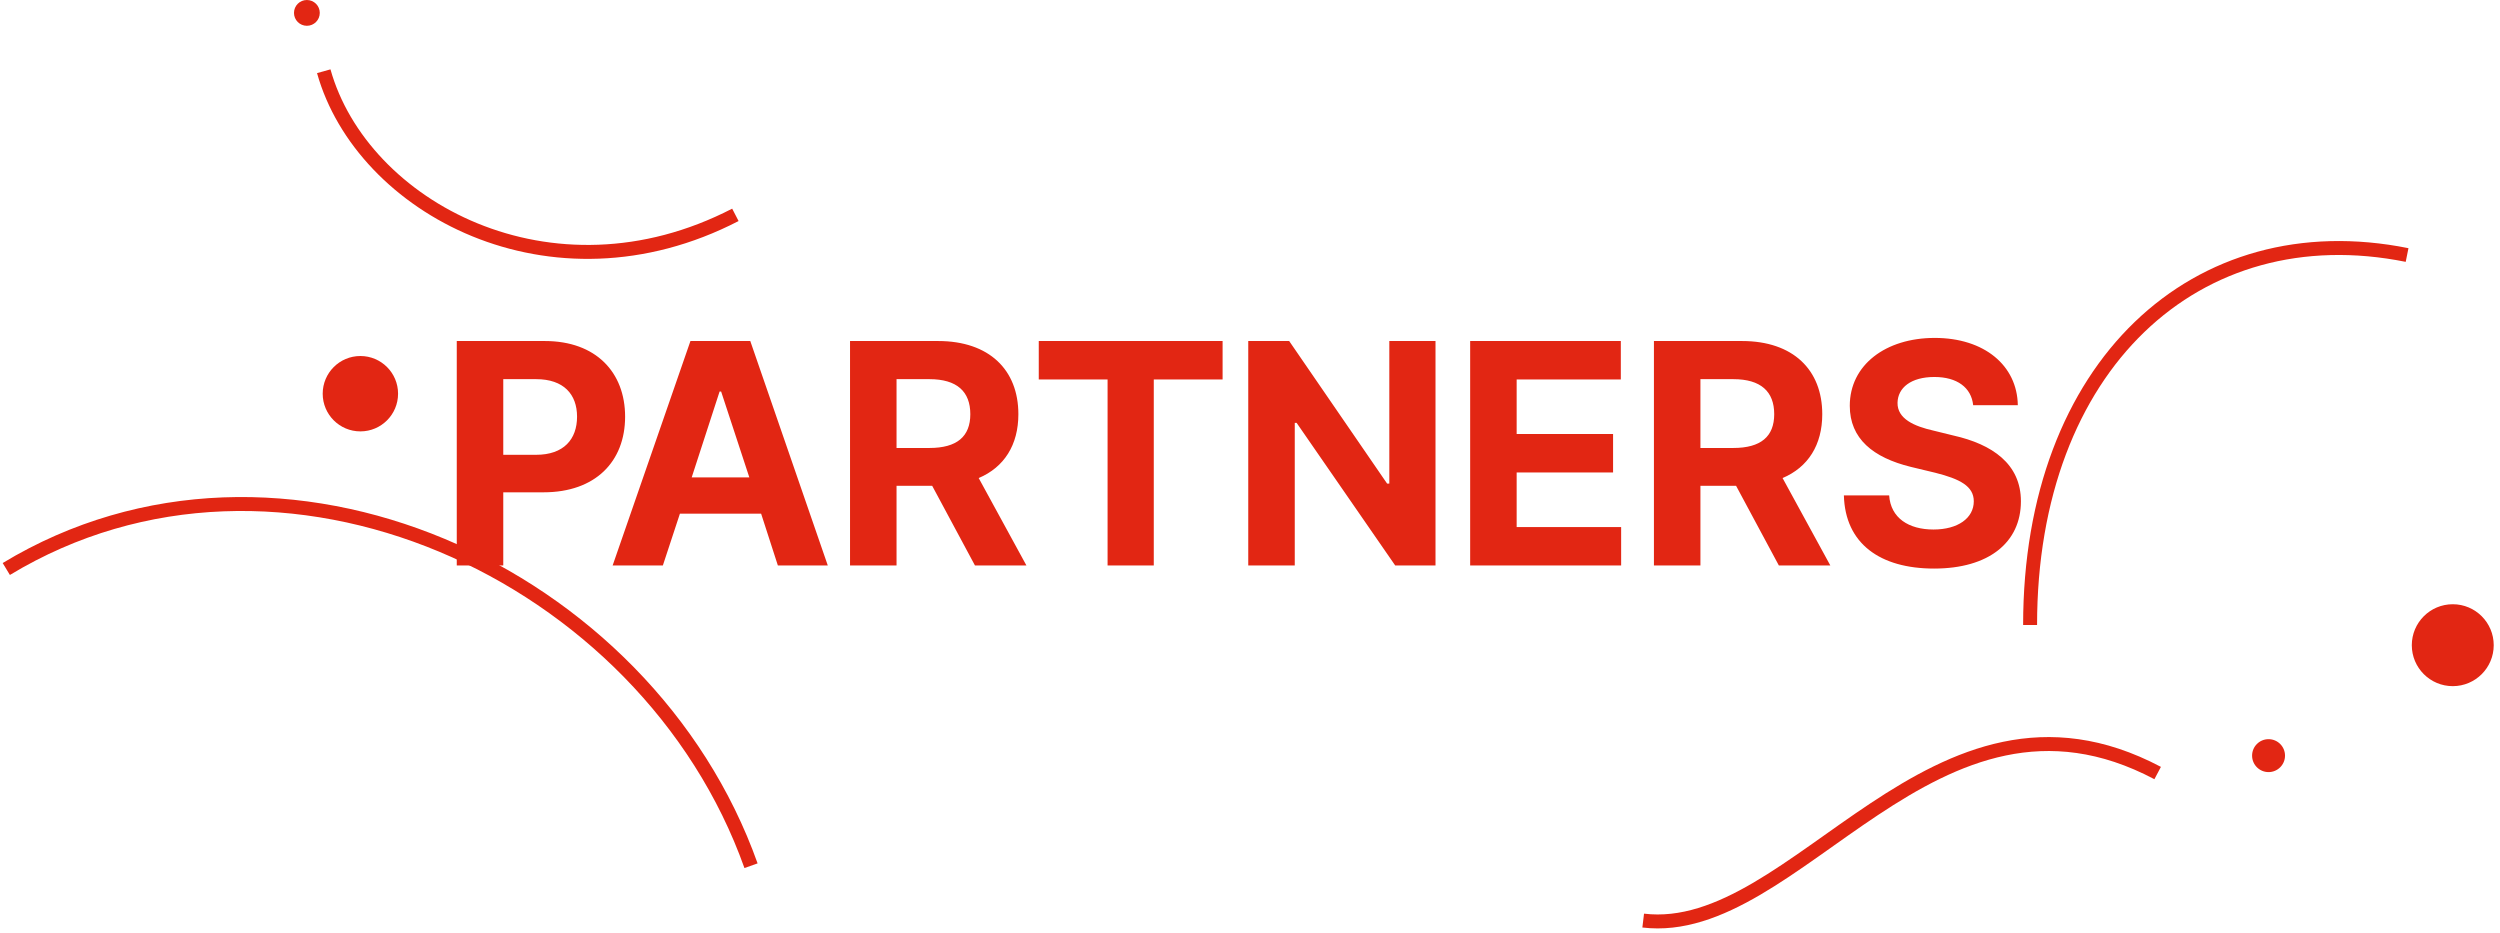
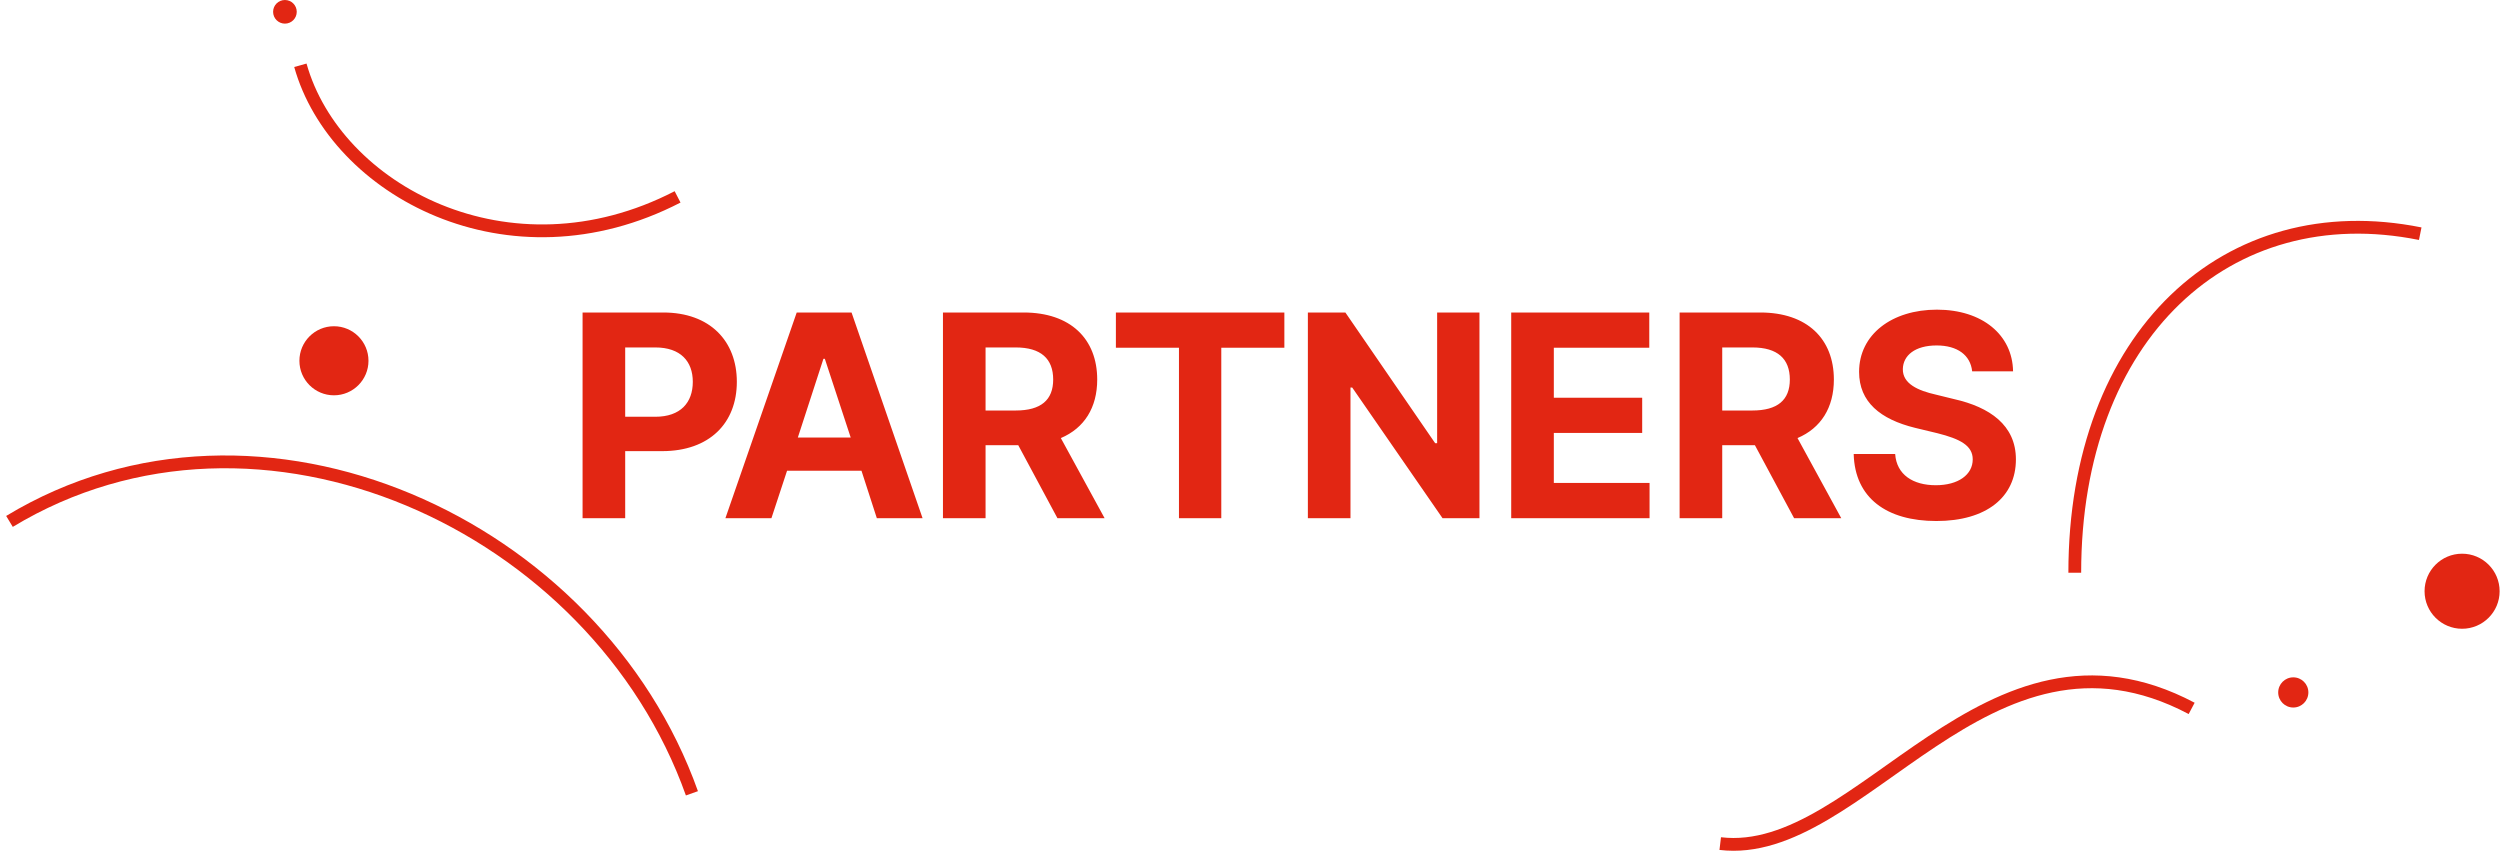
- <svg xmlns="http://www.w3.org/2000/svg" width="252" height="94" viewBox="0 0 252 94" fill="none">
-   <path d="M204.634 63C204.634 36.876 221.404 21.434 242.634 25.706" stroke="#E22613" stroke-width="1.406" stroke-miterlimit="10" />
-   <path d="M247.239 69.164C249.519 69.164 251.367 67.316 251.367 65.036C251.367 62.756 249.519 60.907 247.239 60.907C244.959 60.907 243.11 62.756 243.11 65.036C243.11 67.316 244.959 69.164 247.239 69.164Z" fill="#E22613" />
-   <path d="M32.634 7.181C36.474 20.89 55.546 31.255 74.126 21.657" stroke="#E22613" stroke-width="1.406" stroke-miterlimit="10" />
-   <path d="M30.934 2.6C31.652 2.6 32.234 2.018 32.234 1.3C32.234 0.582 31.652 0 30.934 0C30.216 0 29.634 0.582 29.634 1.3C29.634 2.018 30.216 2.6 30.934 2.6Z" fill="#E22613" />
-   <path d="M228.67 77.828C229.587 77.828 230.33 77.085 230.33 76.168C230.33 75.251 229.587 74.508 228.67 74.508C227.754 74.508 227.011 75.251 227.011 76.168C227.011 77.085 227.754 77.828 228.67 77.828Z" fill="#E22613" />
-   <path d="M36.327 43.484C38.425 43.484 40.125 41.783 40.125 39.685C40.125 37.587 38.425 35.886 36.327 35.886C34.229 35.886 32.528 37.587 32.528 39.685C32.528 41.783 34.229 43.484 36.327 43.484Z" fill="#E22613" />
-   <path d="M165.634 92.795C181.14 94.658 194.903 65.97 217.492 77.923" stroke="#E22613" stroke-width="1.406" stroke-miterlimit="10" />
-   <path d="M0.634 57.355C28.177 40.698 65.176 57.672 75.703 87.265" stroke="#E22613" stroke-width="1.406" stroke-miterlimit="10" />
-   <path d="M46.042 57V34.375H54.917C60.073 34.375 63.011 37.531 63.011 42C63.011 46.531 60.011 49.625 54.792 49.625H50.729V57H46.042ZM50.729 45.844H54.042C56.823 45.844 58.167 44.281 58.167 42C58.167 39.75 56.823 38.219 54.042 38.219H50.729V45.844ZM66.816 57H61.753L69.597 34.375H75.628L83.441 57H78.409L76.722 51.781H68.534L66.816 57ZM69.722 48.125H75.534L72.691 39.469H72.534L69.722 48.125ZM85.683 57V34.375H94.558C99.714 34.375 102.652 37.281 102.652 41.75C102.652 44.844 101.23 47.094 98.652 48.188L103.464 57H98.277L93.964 48.969H90.371V57H85.683ZM90.371 45.156H93.683C96.464 45.156 97.808 44 97.808 41.75C97.808 39.469 96.464 38.219 93.683 38.219H90.371V45.156ZM104.707 38.25V34.375H123.238V38.25H116.301V57H111.644V38.25H104.707ZM144.699 34.375V57H140.637L130.699 42.625H130.512V57H125.824V34.375H129.949L139.824 48.75H140.043V34.375H144.699ZM148.192 57V34.375H163.379V38.25H152.879V43.75H162.598V47.625H152.879V53.125H163.411V57H148.192ZM166.716 57V34.375H175.591C180.747 34.375 183.684 37.281 183.684 41.75C183.684 44.844 182.263 47.094 179.684 48.188L184.497 57H179.309L174.997 48.969H171.403V57H166.716ZM171.403 45.156H174.716C177.497 45.156 178.841 44 178.841 41.75C178.841 39.469 177.497 38.219 174.716 38.219H171.403V45.156ZM198.896 40.844C198.708 39.062 197.271 38 194.989 38C192.614 38 191.302 39.094 191.271 40.594C191.239 42.219 192.958 42.969 194.896 43.406L196.927 43.906C200.802 44.781 203.708 46.75 203.708 50.531C203.708 54.688 200.458 57.312 194.958 57.312C189.489 57.312 185.989 54.781 185.864 49.938H190.427C190.583 52.219 192.396 53.375 194.896 53.375C197.364 53.375 198.958 52.219 198.958 50.531C198.958 49 197.552 48.281 195.083 47.656L192.614 47.062C188.802 46.125 186.458 44.219 186.458 40.906C186.458 36.781 190.083 34.062 195.021 34.062C200.021 34.062 203.333 36.844 203.396 40.844H198.896Z" fill="#E22613" />
+ <svg xmlns="http://www.w3.org/2000/svg" width="275" height="94" viewBox="0 0 275 94" fill="none">
+   <path d="M228.225 63C228.225 36.876 244.995 21.434 266.225 25.706" stroke="#E22613" stroke-width="1.406" stroke-miterlimit="10" />
+   <path d="M270.83 69.164C273.11 69.164 274.958 67.316 274.958 65.036C274.958 62.756 273.11 60.907 270.83 60.907C268.55 60.907 266.702 62.756 266.702 65.036C266.702 67.316 268.55 69.164 270.83 69.164Z" fill="#E22613" />
+   <path d="M33.041 7.181C36.882 20.89 55.954 31.255 74.534 21.657" stroke="#E22613" stroke-width="1.406" stroke-miterlimit="10" />
+   <path d="M31.342 2.6C32.06 2.6 32.642 2.018 32.642 1.3C32.642 0.582 32.06 0 31.342 0C30.624 0 30.041 0.582 30.041 1.3C30.041 2.018 30.624 2.6 31.342 2.6Z" fill="#E22613" />
+   <path d="M252.261 77.828C253.178 77.828 253.921 77.085 253.921 76.168C253.921 75.251 253.178 74.508 252.261 74.508C251.345 74.508 250.602 75.251 250.602 76.168C250.602 77.085 251.345 77.828 252.261 77.828Z" fill="#E22613" />
+   <path d="M36.734 43.484C38.832 43.484 40.533 41.783 40.533 39.685C40.533 37.587 38.832 35.886 36.734 35.886C34.636 35.886 32.935 37.587 32.935 39.685C32.935 41.783 34.636 43.484 36.734 43.484Z" fill="#E22613" />
+   <path d="M189.225 92.795C204.731 94.658 218.494 65.97 241.082 77.923" stroke="#E22613" stroke-width="1.406" stroke-miterlimit="10" />
+   <path d="M1.042 57.355C28.585 40.698 65.584 57.672 76.111 87.265" stroke="#E22613" stroke-width="1.406" stroke-miterlimit="10" />
+   <path d="M64.083 57V34.375H72.958C78.115 34.375 81.052 37.531 81.052 42C81.052 46.531 78.052 49.625 72.833 49.625H68.771V57H64.083ZM68.771 45.844H72.083C74.865 45.844 76.208 44.281 76.208 42C76.208 39.75 74.865 38.219 72.083 38.219H68.771V45.844ZM84.857 57H79.795L87.638 34.375H93.67L101.482 57H96.451L94.763 51.781H86.576L84.857 57ZM87.763 48.125H93.576L90.732 39.469H90.576L87.763 48.125ZM103.725 57V34.375H112.6C117.756 34.375 120.693 37.281 120.693 41.75C120.693 44.844 119.272 47.094 116.693 48.188L121.506 57H116.318L112.006 48.969H108.412V57H103.725ZM108.412 45.156H111.725C114.506 45.156 115.85 44 115.85 41.75C115.85 39.469 114.506 38.219 111.725 38.219H108.412V45.156ZM122.748 38.25V34.375H141.28V38.25H134.342V57H129.686V38.25H122.748ZM162.741 34.375V57H158.678L148.741 42.625H148.553V57H143.866V34.375H147.991L157.866 48.75H158.085V34.375H162.741ZM166.233 57V34.375H181.421V38.25H170.921V43.75H180.64V47.625H170.921V53.125H181.452V57H166.233ZM184.757 57V34.375H193.632C198.788 34.375 201.726 37.281 201.726 41.75C201.726 44.844 200.304 47.094 197.726 48.188L202.538 57H197.351L193.038 48.969H189.445V57H184.757ZM189.445 45.156H192.757C195.538 45.156 196.882 44 196.882 41.75C196.882 39.469 195.538 38.219 192.757 38.219H189.445V45.156ZM216.937 40.844C216.75 39.062 215.312 38 213.031 38C210.656 38 209.343 39.094 209.312 40.594C209.281 42.219 211 42.969 212.937 43.406L214.968 43.906C218.843 44.781 221.75 46.75 221.75 50.531C221.75 54.688 218.5 57.312 213 57.312C207.531 57.312 204.031 54.781 203.906 49.938H208.468C208.625 52.219 210.437 53.375 212.937 53.375C215.406 53.375 217 52.219 217 50.531C217 49 215.593 48.281 213.125 47.656L210.656 47.062C206.843 46.125 204.5 44.219 204.5 40.906C204.5 36.781 208.125 34.062 213.062 34.062C218.062 34.062 221.375 36.844 221.437 40.844H216.937Z" fill="#E22613" />
</svg>
